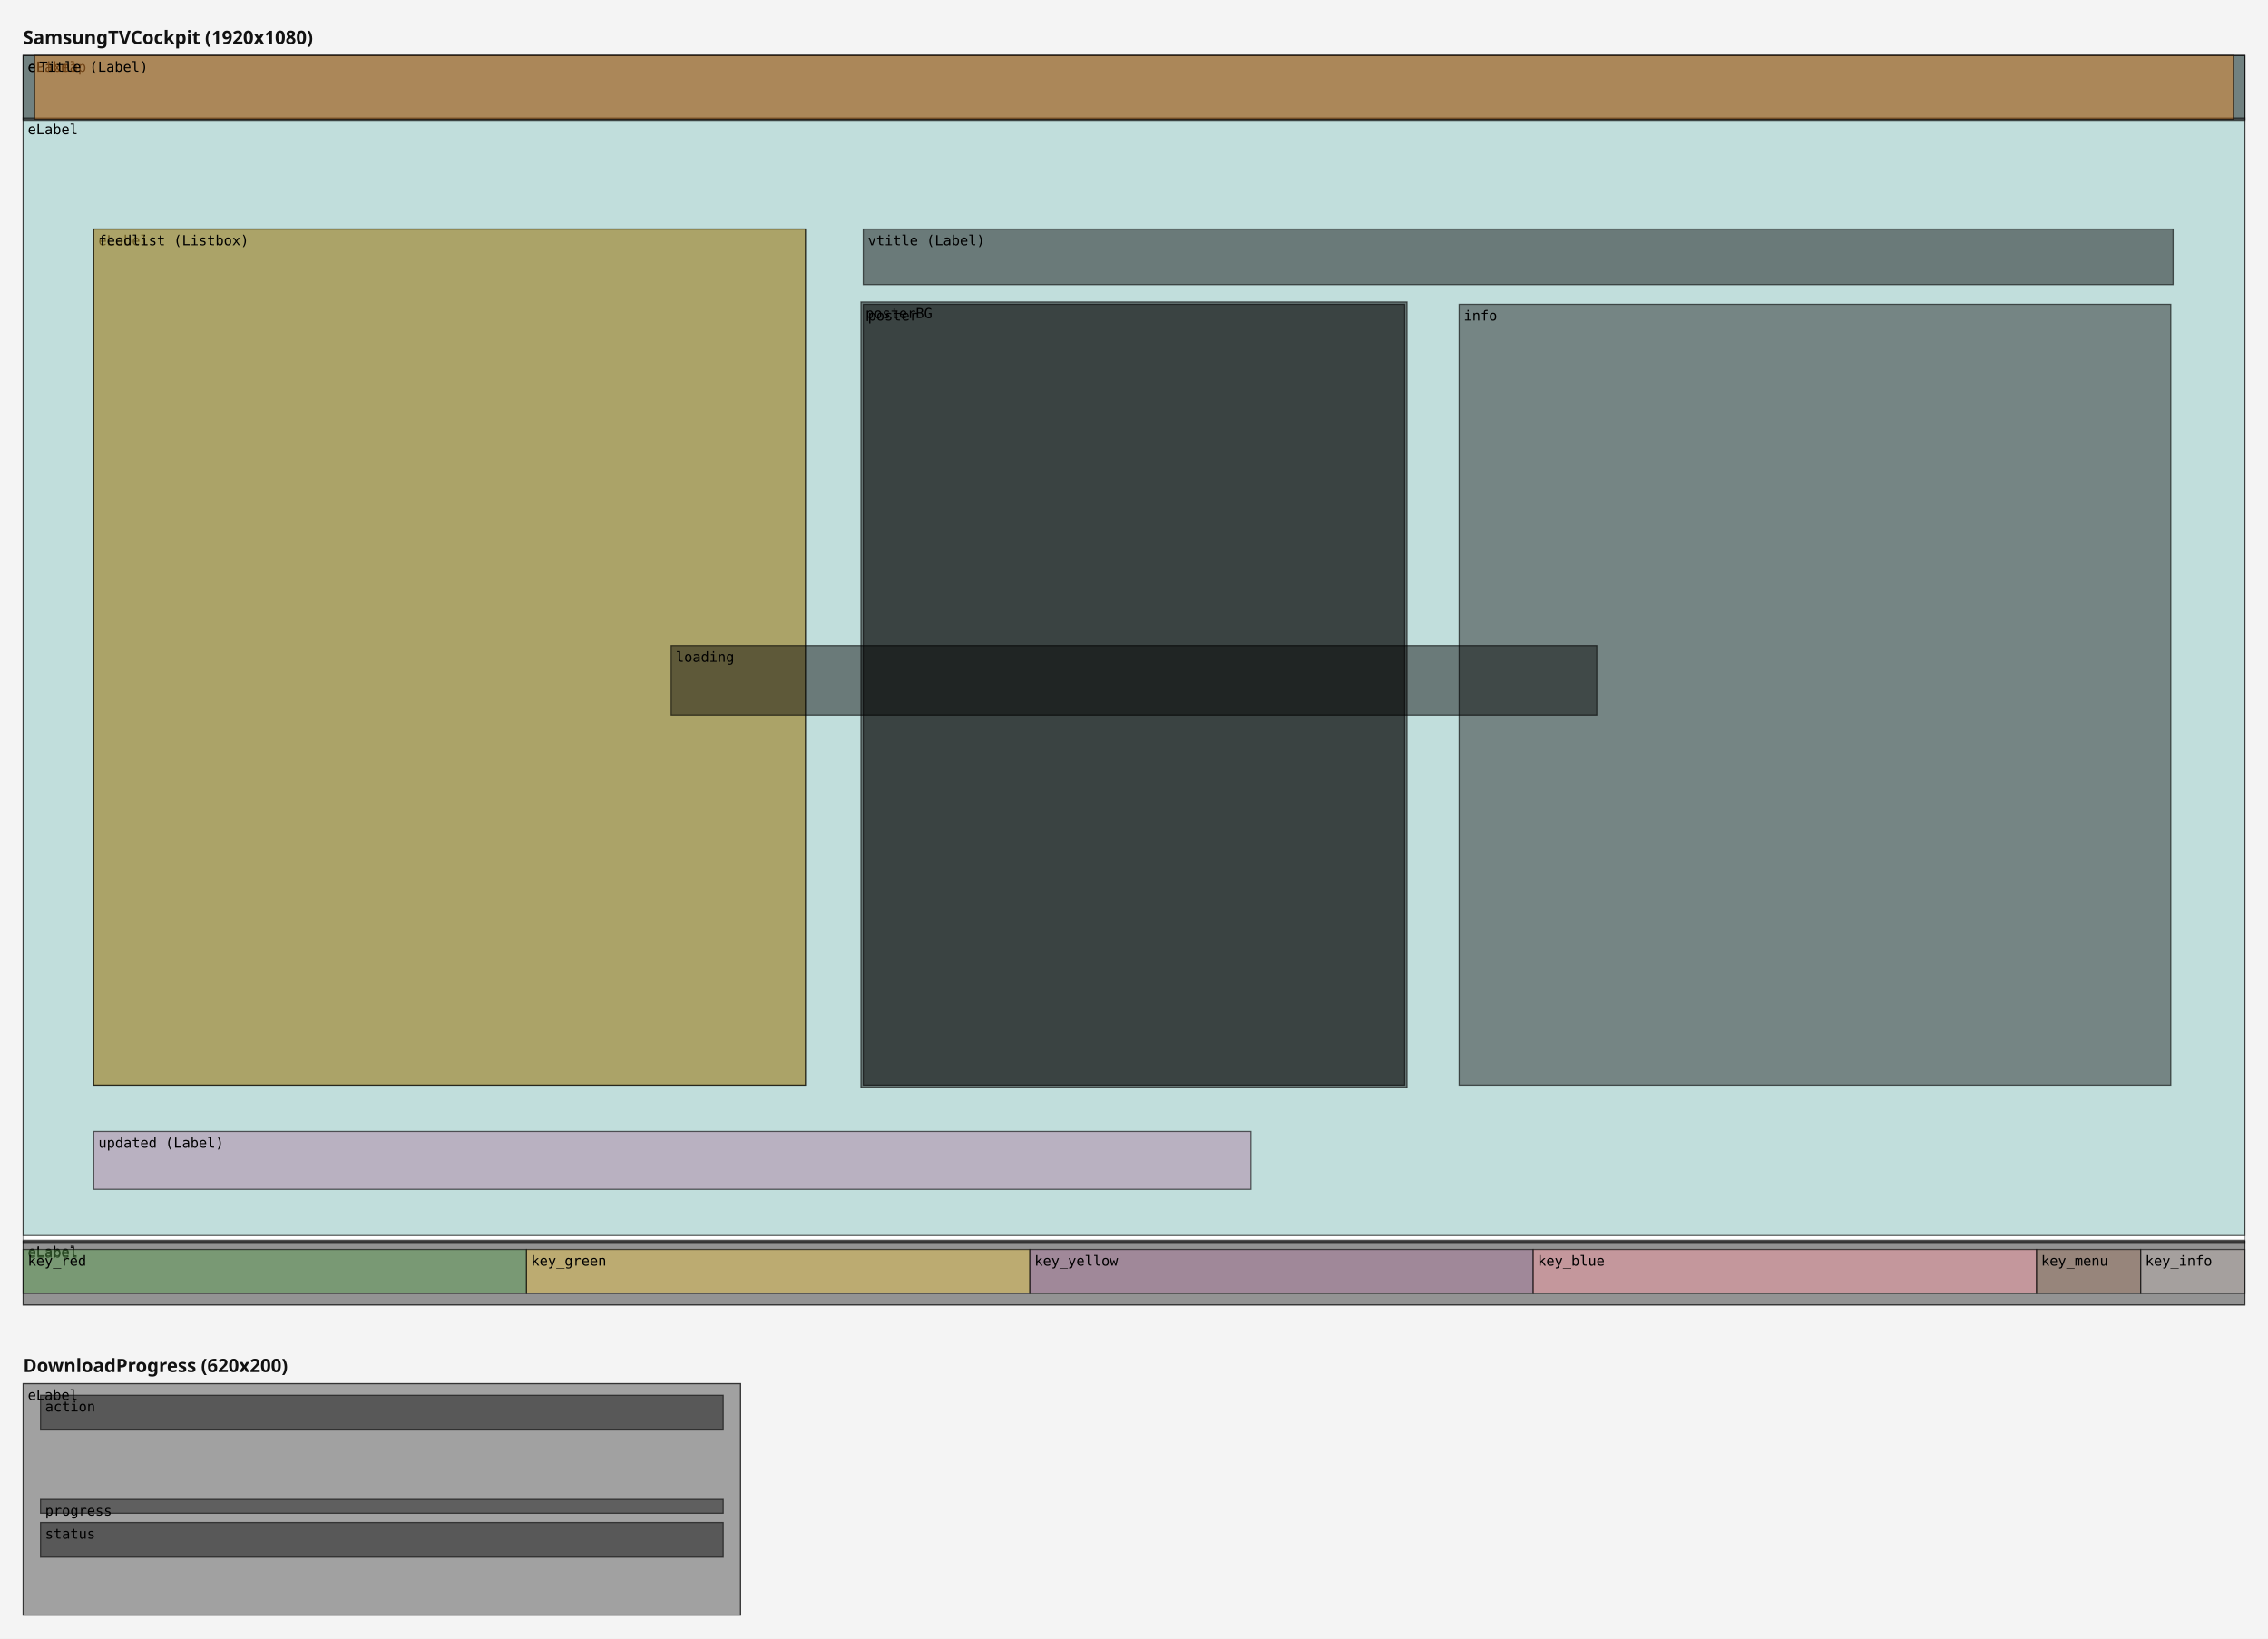
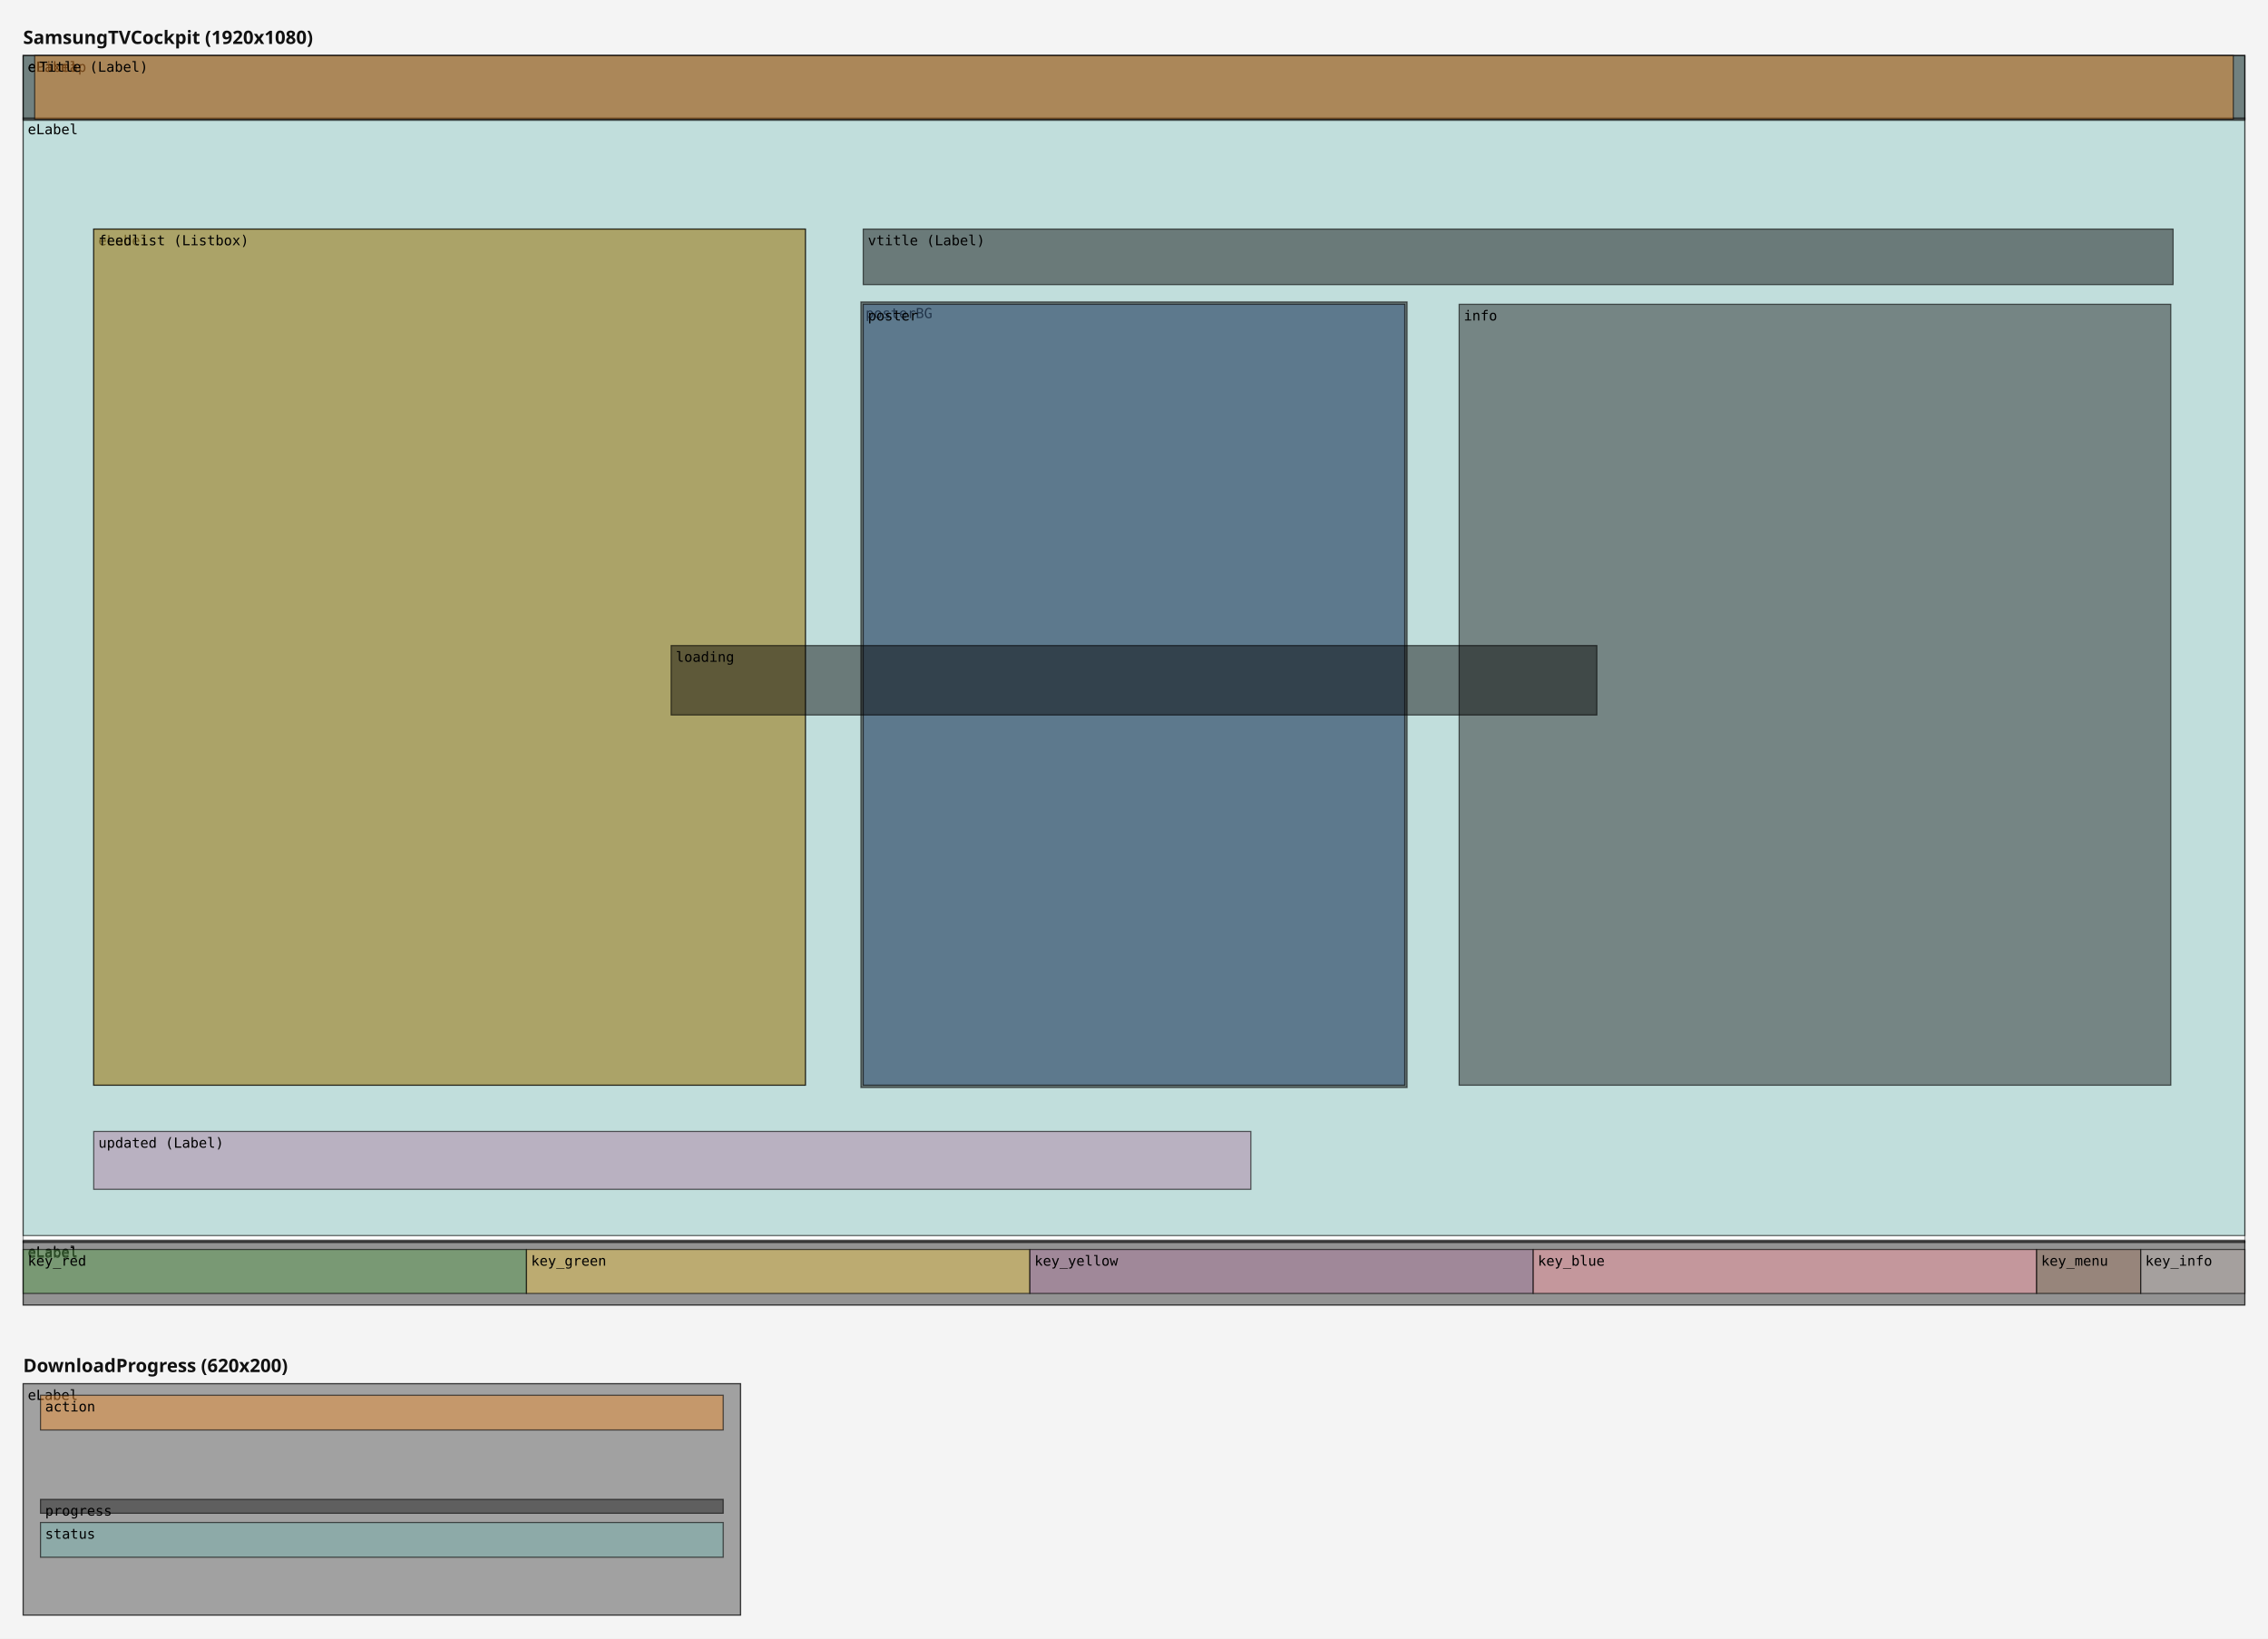
<svg xmlns="http://www.w3.org/2000/svg" width="1960" height="1416" viewBox="0 0 1960 1416">
  <rect x="0" y="0" width="1960" height="1416" fill="#f4f4f4" />
  <text x="20" y="38" font-family="sans-serif" font-size="16" font-weight="bold" fill="#111111">SamsungTVCockpit (1920x1080)</text>
  <g data-screen="0" transform="translate(20,48)">
    <rect x="0" y="0" width="1920" height="1080" fill="#ffffff" stroke="#999999" stroke-width="1" />
    <g>
      <rect data-ref="0:3" x="0" y="0" width="1920" height="1020" fill="#76b7b2" fill-opacity="0.45" stroke="#000000" stroke-opacity="0.6" stroke-width="1" />
      <text x="4" y="14" font-family="monospace" font-size="12" fill="#000000">ePixmap</text>
    </g>
    <g>
      <rect data-ref="0:0" x="0" y="0" width="1920" height="55" fill="#101010" fill-opacity="0.45" stroke="#000000" stroke-opacity="0.6" stroke-width="1" />
      <text x="4" y="14" font-family="monospace" font-size="12" fill="#000000">eLabel</text>
    </g>
    <g>
      <rect data-ref="0:2" x="0" y="54" width="1920" height="2" fill="#404040" fill-opacity="0.45" stroke="#000000" stroke-opacity="0.6" stroke-width="1" />
      <text x="4" y="68" font-family="monospace" font-size="12" fill="#000000">eLabel</text>
    </g>
    <g>
      <rect data-ref="0:12" x="0" y="1024" width="1920" height="2" fill="#404040" fill-opacity="0.45" stroke="#000000" stroke-opacity="0.6" stroke-width="1" />
      <text x="4" y="1038" font-family="monospace" font-size="12" fill="#000000">eLabel</text>
    </g>
    <g>
      <rect data-ref="0:13" x="0" y="1025" width="1920" height="55" fill="#101010" fill-opacity="0.45" stroke="#000000" stroke-opacity="0.6" stroke-width="1" />
      <text x="4" y="1039" font-family="monospace" font-size="12" fill="#000000">eLabel</text>
    </g>
    <g>
      <rect data-ref="0:1" x="10" y="0" width="1900" height="55" fill="#f28e2b" fill-opacity="0.45" stroke="#000000" stroke-opacity="0.6" stroke-width="1" />
      <text x="14" y="14" font-family="monospace" font-size="12" fill="#000000">Title (Label)</text>
    </g>
    <g>
      <rect data-ref="0:4" x="61" y="150" width="615" height="740" fill="#1a1a1a" fill-opacity="0.45" stroke="#000000" stroke-opacity="0.6" stroke-width="1" />
      <text x="65" y="164" font-family="monospace" font-size="12" fill="#000000">eLabel</text>
    </g>
    <g>
      <rect data-ref="0:14" x="0" y="1032" width="435" height="38" fill="#59a14f" fill-opacity="0.45" stroke="#000000" stroke-opacity="0.6" stroke-width="1" />
      <text x="4" y="1046" font-family="monospace" font-size="12" fill="#000000">key_red</text>
    </g>
    <g>
      <rect data-ref="0:15" x="435" y="1032" width="435" height="38" fill="#edc948" fill-opacity="0.45" stroke="#000000" stroke-opacity="0.6" stroke-width="1" />
      <text x="439" y="1046" font-family="monospace" font-size="12" fill="#000000">key_green</text>
    </g>
    <g>
      <rect data-ref="0:16" x="870" y="1032" width="435" height="38" fill="#b07aa1" fill-opacity="0.45" stroke="#000000" stroke-opacity="0.6" stroke-width="1" />
      <text x="874" y="1046" font-family="monospace" font-size="12" fill="#000000">key_yellow</text>
    </g>
    <g>
      <rect data-ref="0:17" x="1305" y="1032" width="435" height="38" fill="#ff9da7" fill-opacity="0.45" stroke="#000000" stroke-opacity="0.6" stroke-width="1" />
      <text x="1309" y="1046" font-family="monospace" font-size="12" fill="#000000">key_blue</text>
    </g>
    <g>
      <rect data-ref="0:18" x="1740" y="1032" width="90" height="38" fill="#9c755f" fill-opacity="0.45" stroke="#000000" stroke-opacity="0.6" stroke-width="1" />
      <text x="1744" y="1046" font-family="monospace" font-size="12" fill="#000000">key_menu</text>
    </g>
    <g>
      <rect data-ref="0:19" x="1830" y="1032" width="90" height="38" fill="#bab0ac" fill-opacity="0.45" stroke="#000000" stroke-opacity="0.6" stroke-width="1" />
      <text x="1834" y="1046" font-family="monospace" font-size="12" fill="#000000">key_info</text>
    </g>
    <g>
      <rect data-ref="0:9" x="724" y="213" width="472" height="679" fill="#000000" fill-opacity="0.45" stroke="#000000" stroke-opacity="0.6" stroke-width="1" />
      <text x="728" y="227" font-family="monospace" font-size="12" fill="#000000">posterBG</text>
    </g>
    <g>
      <rect data-ref="0:5" x="61" y="150" width="615" height="740" fill="#edc948" fill-opacity="0.45" stroke="#000000" stroke-opacity="0.6" stroke-width="1" />
      <text x="65" y="164" font-family="monospace" font-size="12" fill="#000000">feedlist (Listbox)</text>
    </g>
    <g>
      <rect data-ref="0:6" x="61" y="930" width="1000" height="50" fill="#b07aa1" fill-opacity="0.45" stroke="#000000" stroke-opacity="0.6" stroke-width="1" />
      <text x="65" y="944" font-family="monospace" font-size="12" fill="#000000">updated (Label)</text>
    </g>
    <g>
      <rect data-ref="0:8" x="726" y="150" width="1132" height="48" fill="#000000" fill-opacity="0.45" stroke="#000000" stroke-opacity="0.6" stroke-width="1" />
      <text x="730" y="164" font-family="monospace" font-size="12" fill="#000000">vtitle (Label)</text>
    </g>
    <g>
-       <rect data-ref="0:10" x="726" y="215" width="468" height="675" fill="#000000" fill-opacity="0.45" stroke="#000000" stroke-opacity="0.6" stroke-width="1" />
+       <rect data-ref="0:10" x="726" y="215" width="468" height="675" fill="#4e79a7" fill-opacity="0.45" stroke="#000000" stroke-opacity="0.6" stroke-width="1" />
      <text x="730" y="229" font-family="monospace" font-size="12" fill="#000000">poster</text>
    </g>
    <g>
      <rect data-ref="0:11" x="1241" y="215" width="615" height="675" fill="#1a1a1a" fill-opacity="0.45" stroke="#000000" stroke-opacity="0.6" stroke-width="1" />
      <text x="1245" y="229" font-family="monospace" font-size="12" fill="#000000">info</text>
    </g>
    <g>
      <rect data-ref="0:7" x="560" y="510" width="800" height="60" fill="#000000" fill-opacity="0.45" stroke="#000000" stroke-opacity="0.6" stroke-width="1" />
      <text x="564" y="524" font-family="monospace" font-size="12" fill="#000000">loading</text>
    </g>
  </g>
  <text x="20" y="1186" font-family="sans-serif" font-size="16" font-weight="bold" fill="#111111">DownloadProgress (620x200)</text>
  <g data-screen="1" transform="translate(20,1196)">
    <rect x="0" y="0" width="620" height="200" fill="#ffffff" stroke="#999999" stroke-width="1" />
    <g>
      <rect data-ref="1:0" x="0" y="0" width="620" height="200" fill="#303030" fill-opacity="0.45" stroke="#000000" stroke-opacity="0.6" stroke-width="1" />
      <text x="4" y="14" font-family="monospace" font-size="12" fill="#000000">eLabel</text>
    </g>
    <g>
-       <rect data-ref="1:1" x="15" y="10" width="590" height="30" fill="#000000" fill-opacity="0.45" stroke="#000000" stroke-opacity="0.6" stroke-width="1" />
+       <rect data-ref="1:1" x="15" y="10" width="590" height="30" fill="#f28e2b" fill-opacity="0.45" stroke="#000000" stroke-opacity="0.6" stroke-width="1" />
      <text x="19" y="24" font-family="monospace" font-size="12" fill="#000000">action</text>
    </g>
    <g>
-       <rect data-ref="1:3" x="15" y="120" width="590" height="30" fill="#000000" fill-opacity="0.45" stroke="#000000" stroke-opacity="0.6" stroke-width="1" />
+       <rect data-ref="1:3" x="15" y="120" width="590" height="30" fill="#76b7b2" fill-opacity="0.45" stroke="#000000" stroke-opacity="0.6" stroke-width="1" />
      <text x="19" y="134" font-family="monospace" font-size="12" fill="#000000">status</text>
    </g>
    <g>
      <rect data-ref="1:2" x="15" y="100" width="590" height="12" fill="#101010" fill-opacity="0.45" stroke="#000000" stroke-opacity="0.6" stroke-width="1" />
      <text x="19" y="114" font-family="monospace" font-size="12" fill="#000000">progress</text>
    </g>
  </g>
</svg>
